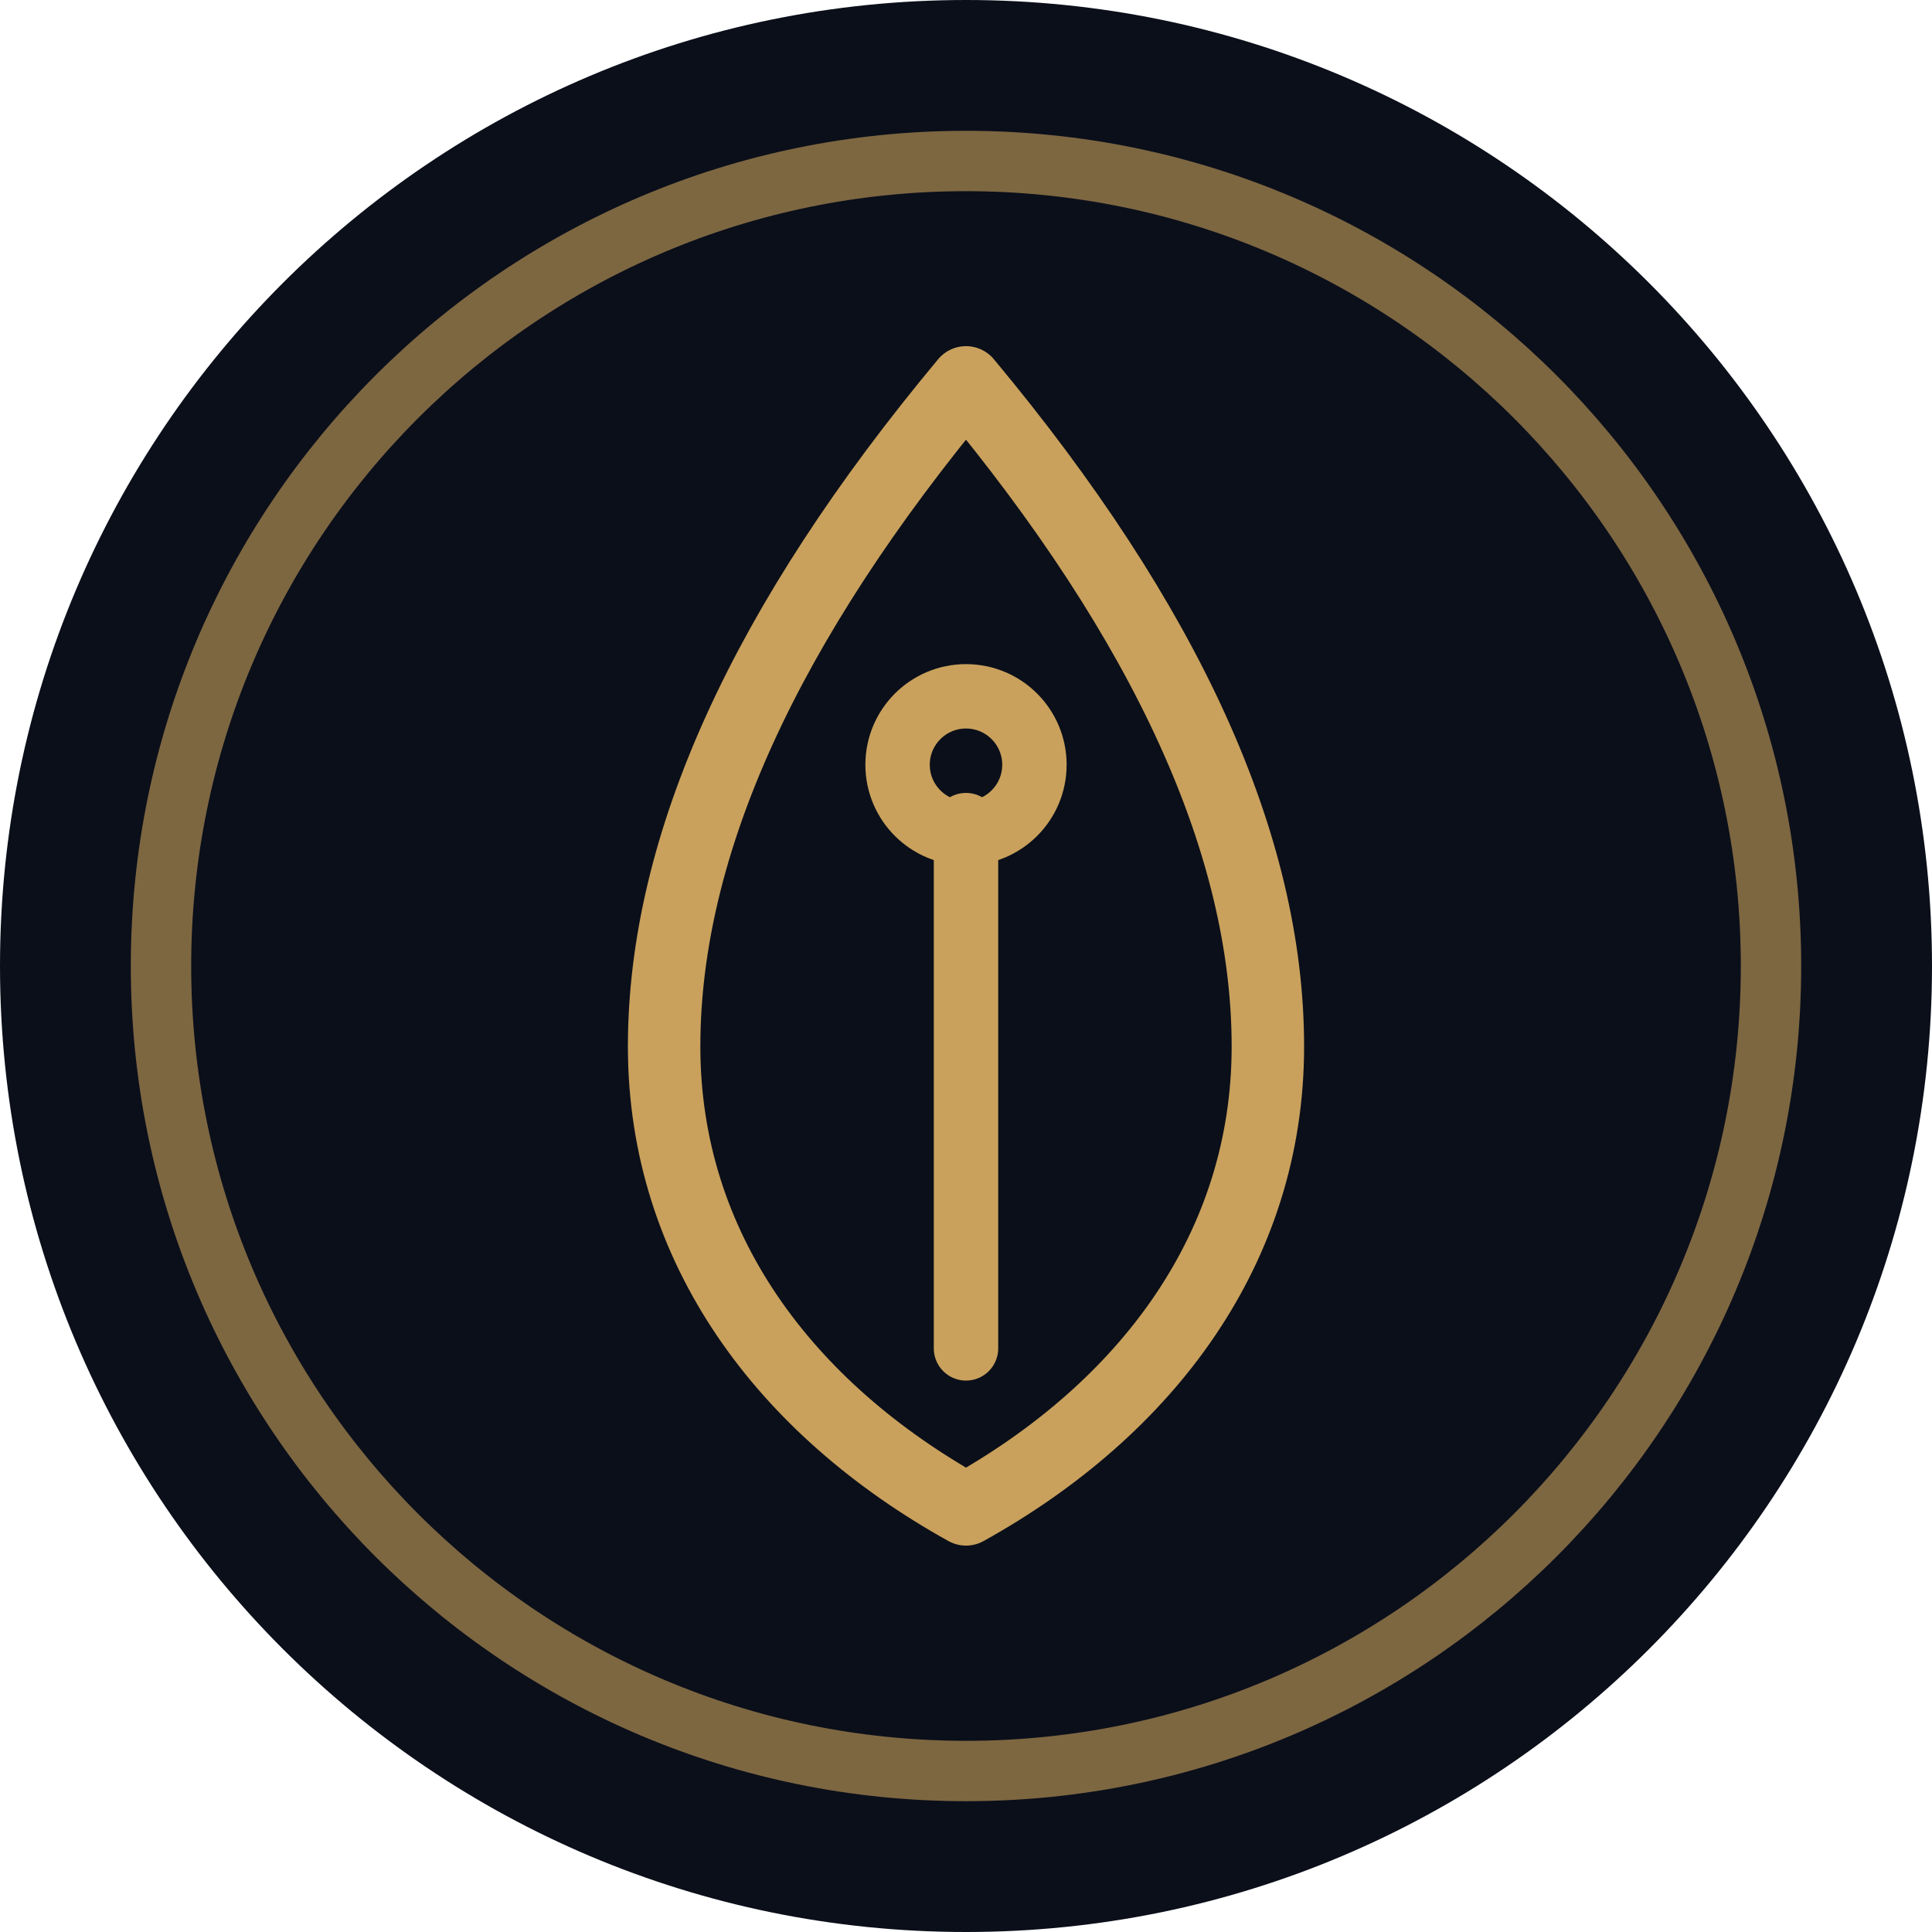
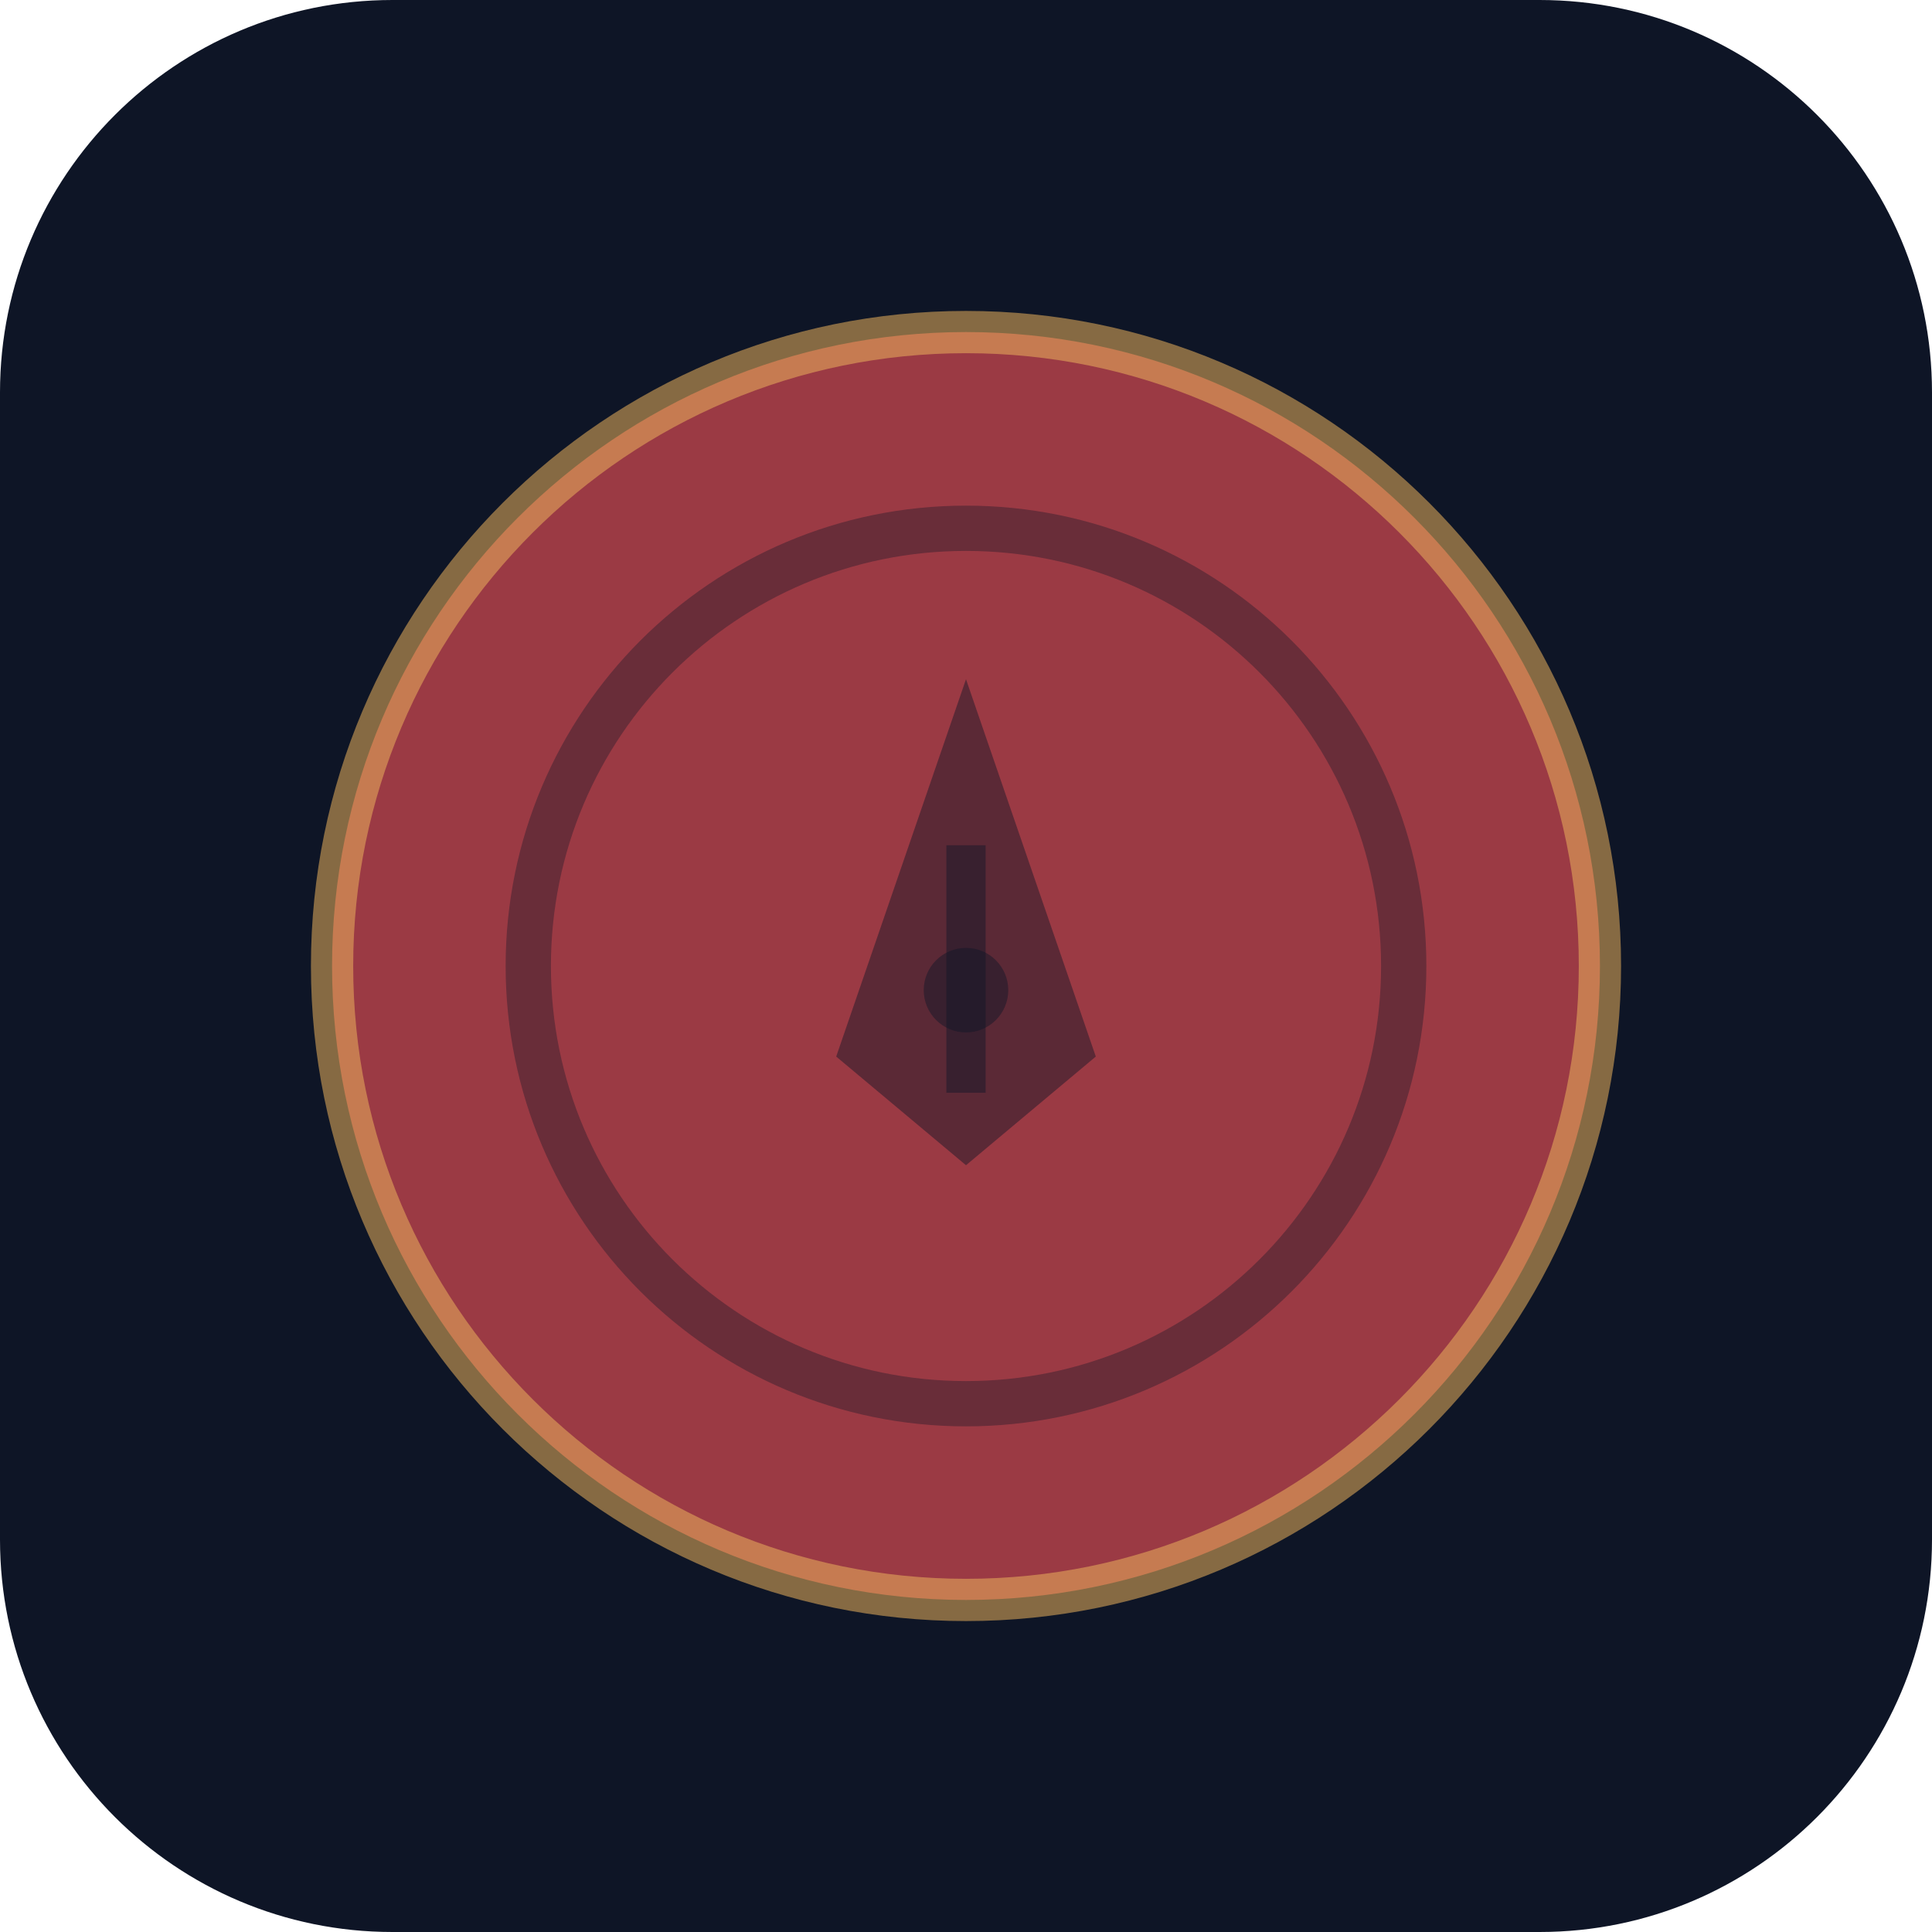
- <svg xmlns="http://www.w3.org/2000/svg" width="48" height="48" viewBox="0 0 48 48">
-   <rect width="48" height="48" rx="24" fill="#0b0f1a" />
-   <circle cx="24" cy="24" r="20" fill="none" stroke="#c9a15c" stroke-width="1.5" opacity="0.6" />
-   <path d="M24 9.5 C29 15.5, 31.5 21, 31.5 26 C31.5 31 28.5 35 24 37.5 C19.5 35, 16.5 31, 16.5 26 C16.5 21, 19 15.5, 24 9.5 Z" fill="none" stroke="#c9a15c" stroke-width="1.8" stroke-linejoin="round" />
-   <path d="M24 20.5 L24 33.5" stroke="#c9a15c" stroke-width="1.6" stroke-linecap="round" />
-   <circle cx="24" cy="19" r="1.7" fill="none" stroke="#c9a15c" stroke-width="1.6" />
+ <svg xmlns="http://www.w3.org/2000/svg" viewBox="0 0 64 64">
+   <rect width="64" height="64" rx="13" fill="#0E1526" />
+   <circle cx="32" cy="32" r="21" fill="#9B3A44" />
+   <circle cx="32" cy="32" r="21" fill="none" stroke="#E8B15C" stroke-opacity="0.55" stroke-width="1.4" />
+   <circle cx="32" cy="32" r="14.5" fill="none" stroke="#0E1526" stroke-opacity="0.35" stroke-width="1.5" />
+   <g transform="translate(32,32)">
+     <path d="M 0 -9.5 L 4.3 3 L 0 6.6 L -4.3 3 Z" fill="#0E1526" fill-opacity="0.45" />
+     <line x1="0" y1="-4" x2="0" y2="4.2" stroke="#0E1526" stroke-opacity="0.45" stroke-width="1.3" />
+     <circle cx="0" cy="0.8" r="1.4" fill="#0E1526" fill-opacity="0.45" />
+   </g>
</svg>
